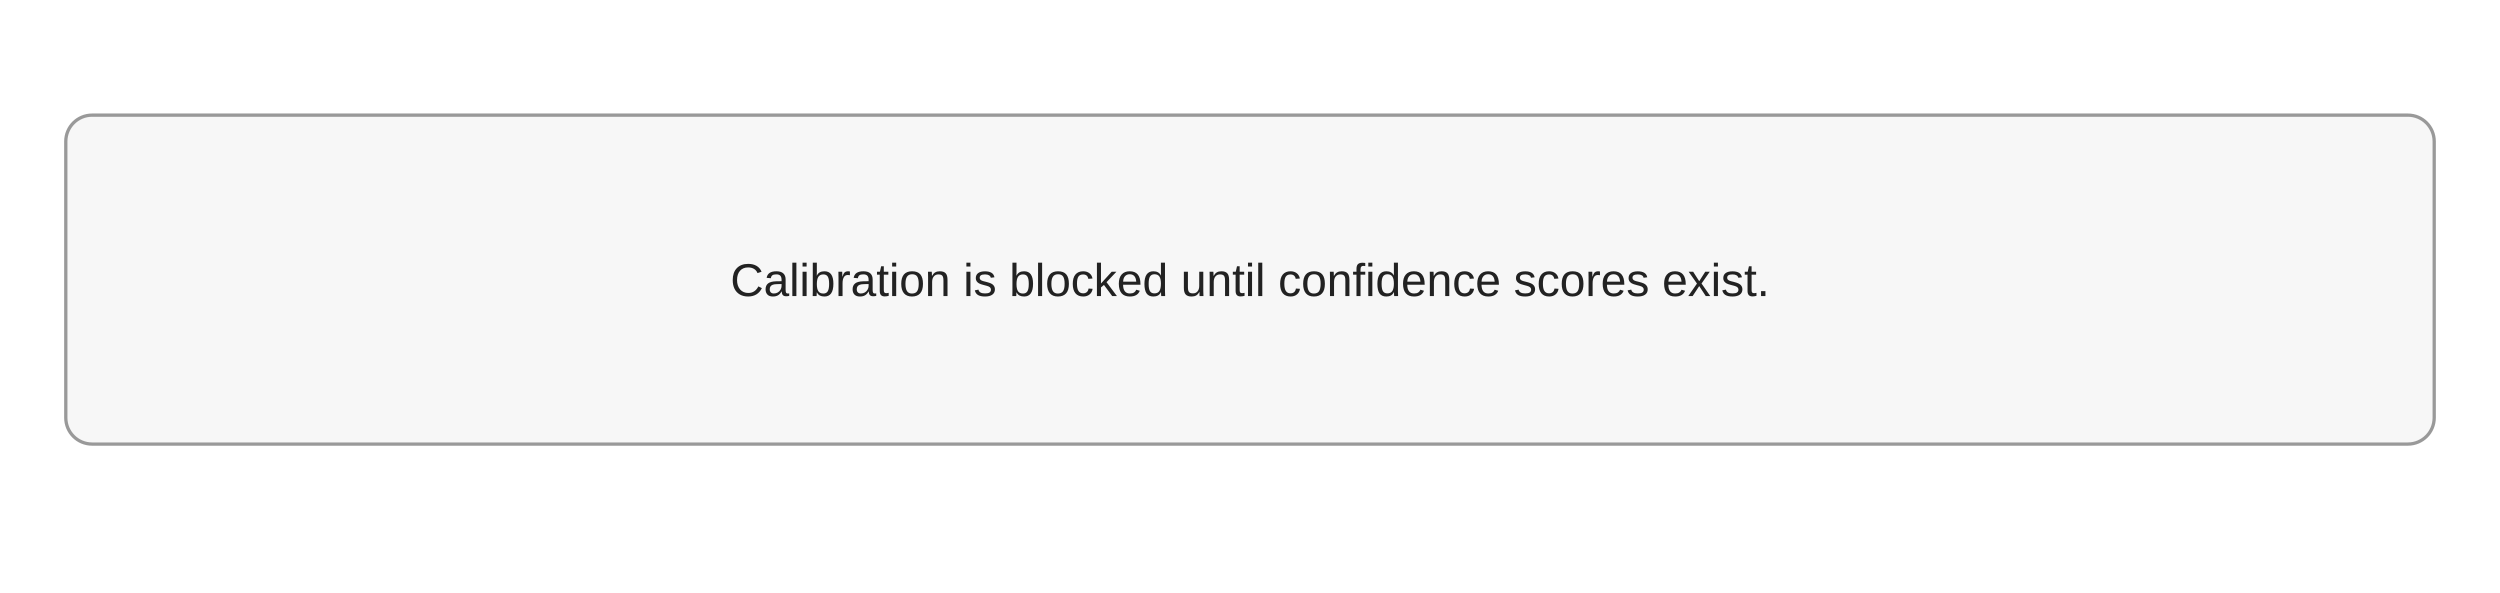
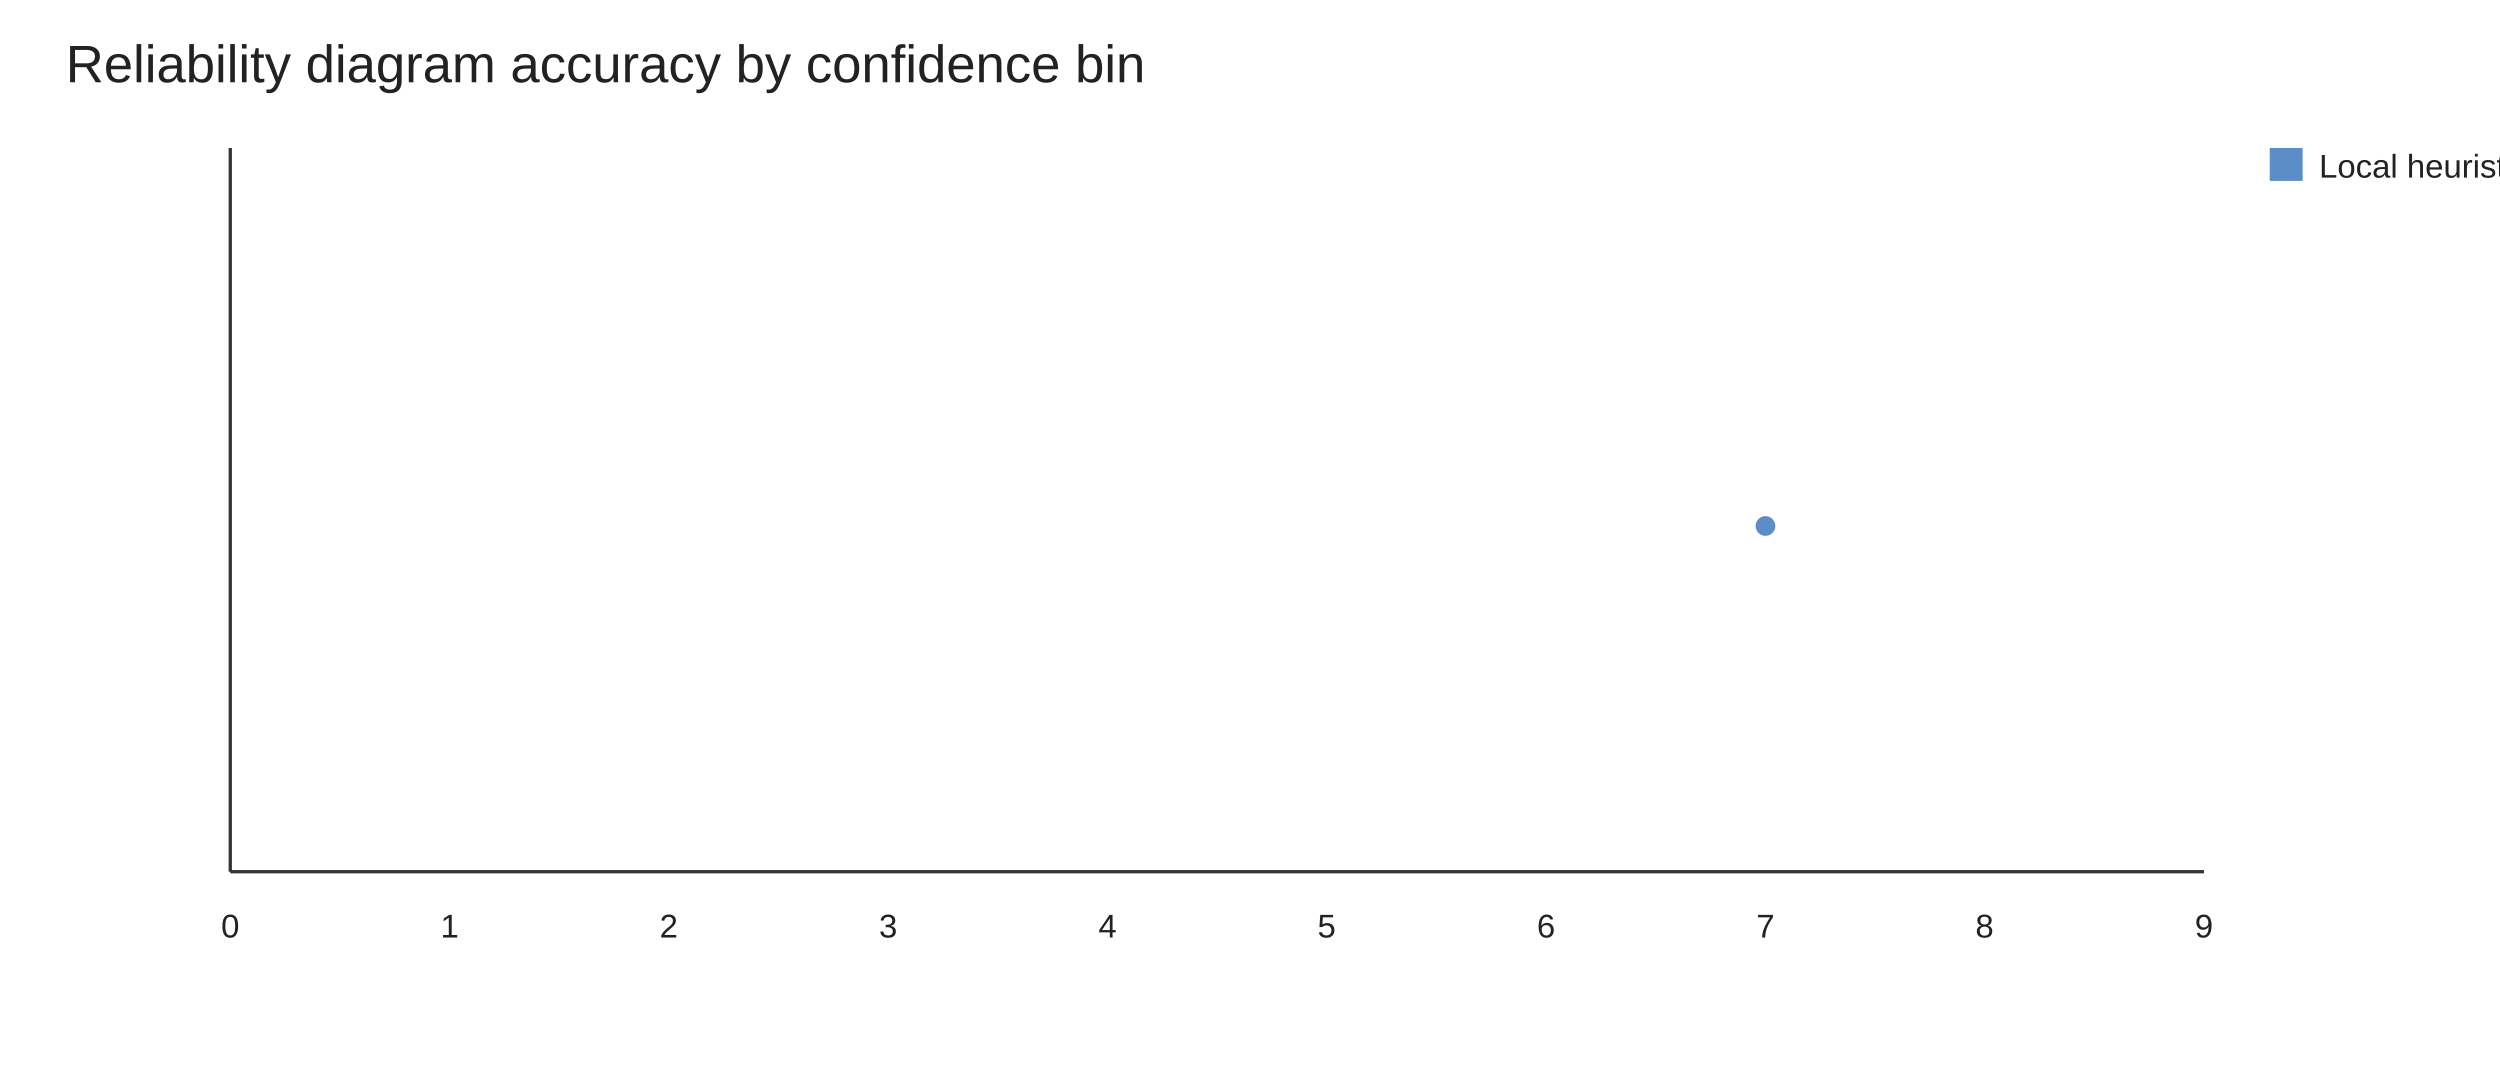
- <svg xmlns="http://www.w3.org/2000/svg" width="760" height="180" viewBox="0 0 760 180">
+ <svg xmlns="http://www.w3.org/2000/svg" width="760" height="330" viewBox="0 0 760 330">
  <defs>
    <marker id="arrow" markerWidth="10" markerHeight="8" refX="9" refY="4" orient="auto">
      <path d="M0,0 L10,4 L0,8 z" fill="#1f4e96" />
    </marker>
  </defs>
  <style>text{font-family:Arial,Helvetica,sans-serif;fill:#222}</style>
-   <rect x="20" y="35" width="720" height="100" rx="8" fill="#f7f7f7" stroke="#999" />
-   <text x="380" y="90" text-anchor="middle" font-size="14">Calibration is blocked until confidence scores exist.</text>
+   <text x="20" y="25" font-size="16">Reliability diagram accuracy by confidence bin</text>
+   <line x1="70" y1="265" x2="670" y2="265" stroke="#333" />
+   <line x1="70" y1="45" x2="70" y2="265" stroke="#333" />
+   <circle cx="536.7" cy="159.9" r="3" fill="#5b8ec9" />
+   <rect x="690" y="45" width="10" height="10" fill="#5b8ec9" />
+   <text x="705" y="54" font-size="10">Local heuristic smoke baseline</text>
+   <text x="70.0" y="285" text-anchor="middle" font-size="10">0</text>
+   <text x="136.7" y="285" text-anchor="middle" font-size="10">1</text>
+   <text x="203.3" y="285" text-anchor="middle" font-size="10">2</text>
+   <text x="270.0" y="285" text-anchor="middle" font-size="10">3</text>
+   <text x="336.7" y="285" text-anchor="middle" font-size="10">4</text>
+   <text x="403.3" y="285" text-anchor="middle" font-size="10">5</text>
+   <text x="470.0" y="285" text-anchor="middle" font-size="10">6</text>
+   <text x="536.7" y="285" text-anchor="middle" font-size="10">7</text>
+   <text x="603.3" y="285" text-anchor="middle" font-size="10">8</text>
+   <text x="670.0" y="285" text-anchor="middle" font-size="10">9</text>
</svg>
